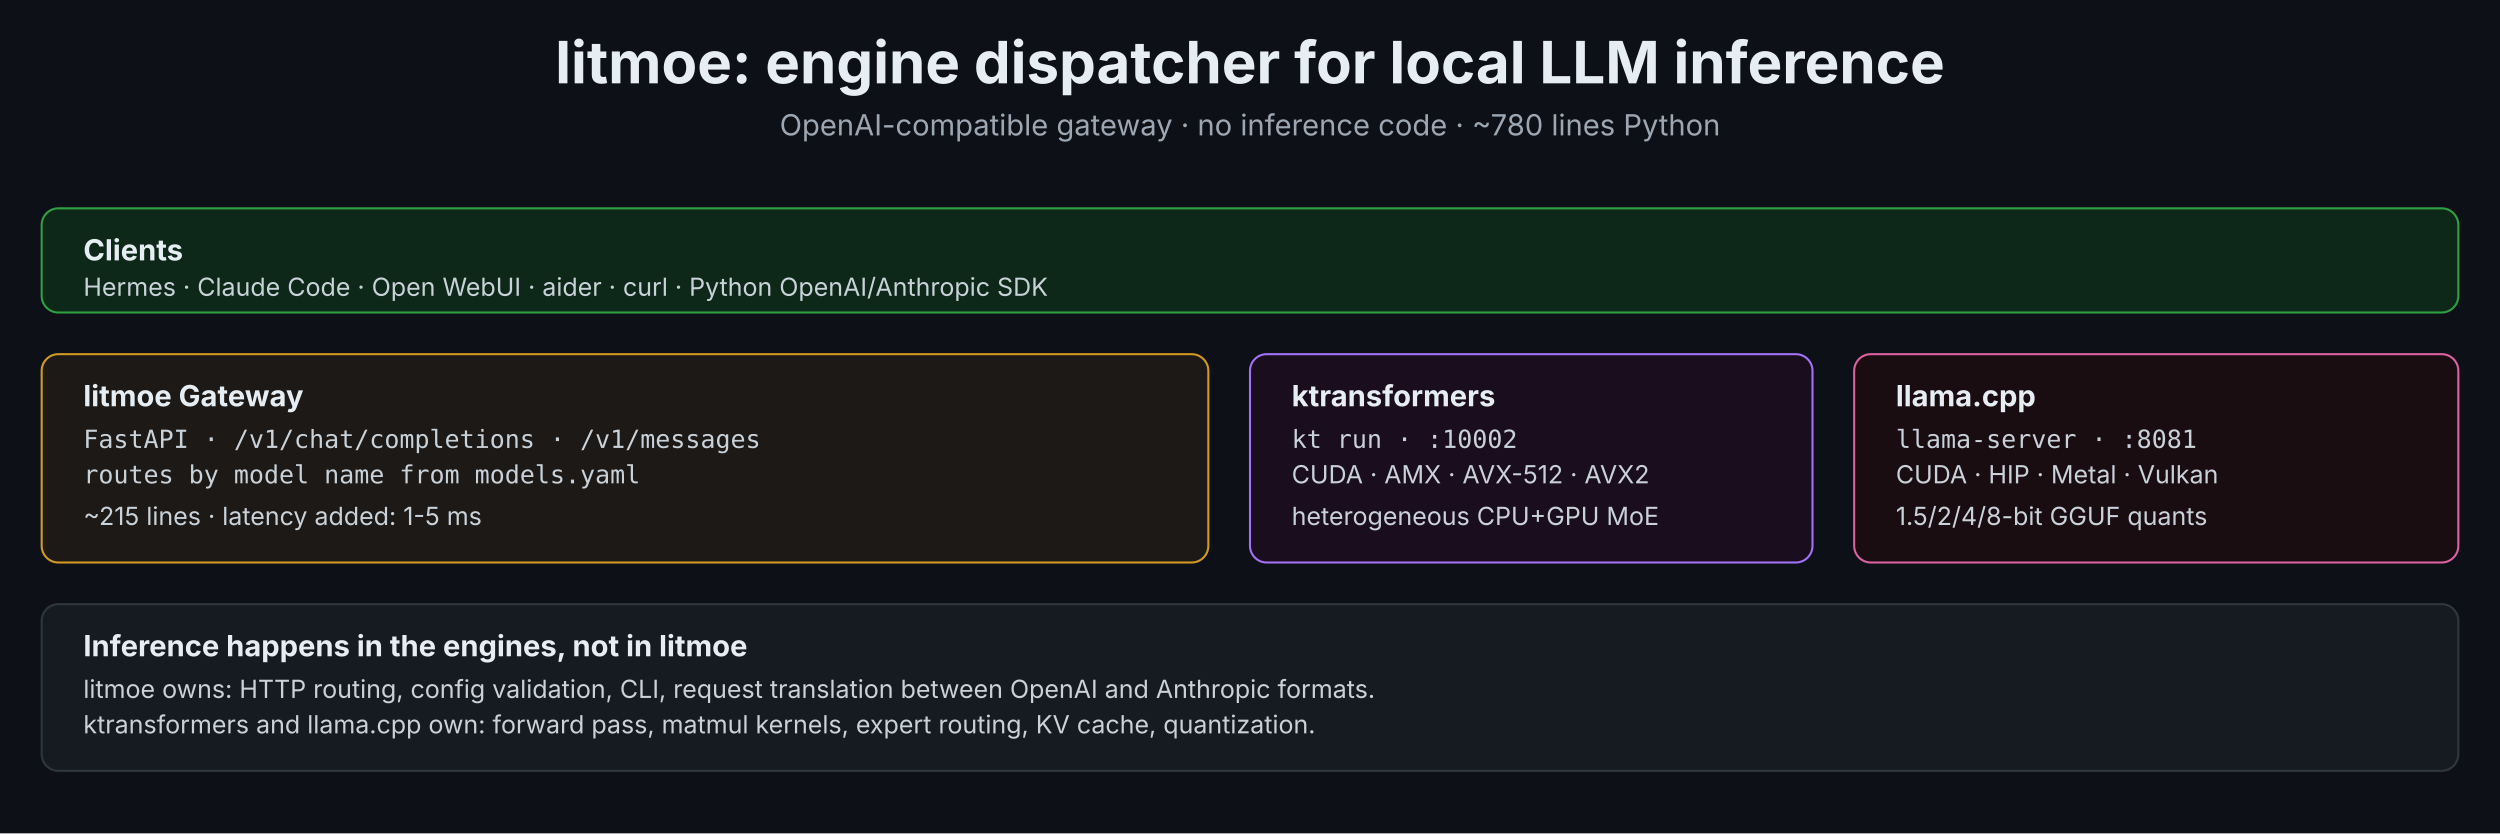
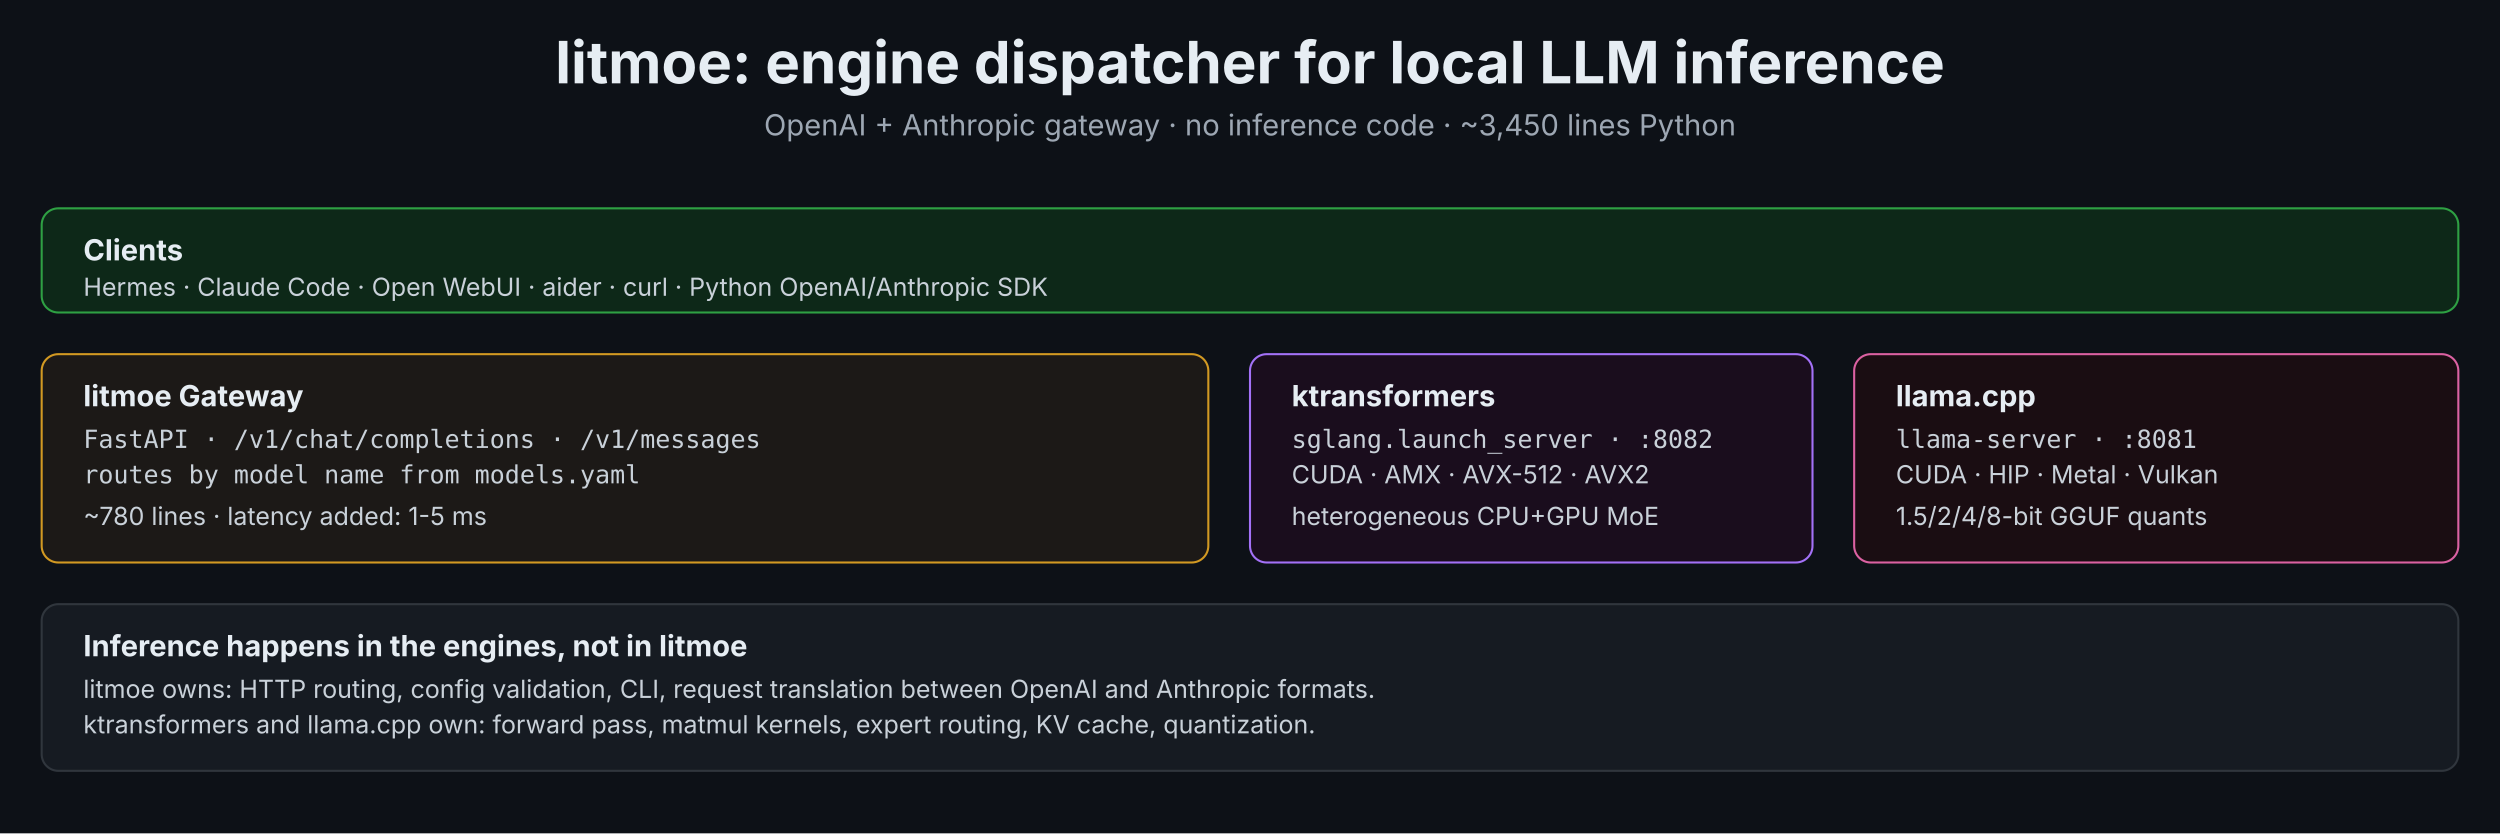
<svg xmlns="http://www.w3.org/2000/svg" viewBox="0 0 1200 400" font-family="-apple-system, system-ui, sans-serif">
  <style>
    .title { font-size: 28px; font-weight: 700; fill: #e6edf3; }
    .sub { font-size: 14px; fill: #9da7b3; }
    .section { font-size: 14px; font-weight: 700; fill: #e6edf3; }
    .body { font-size: 12px; fill: #c9d1d9; }
    .mono { font-family: SF Mono, Monaco, monospace; font-size: 12px; fill: #c9d1d9; }
  </style>
  <rect width="1200" height="400" fill="#0d1117" />
  <text x="600" y="40" text-anchor="middle" class="title">litmoe: engine dispatcher for local LLM inference</text>
-   <text x="600" y="65" text-anchor="middle" class="sub">OpenAI-compatible gateway · no inference code · ~780 lines Python</text>
+   <text x="600" y="65" text-anchor="middle" class="sub">OpenAI + Anthropic gateway · no inference code · ~3,450 lines Python</text>
  <rect x="20" y="100" width="1160" height="50" rx="8" fill="#0d2818" stroke="#2ea043" />
  <text x="40" y="125" class="section">Clients</text>
  <text x="40" y="142" class="body">Hermes · Claude Code · Open WebUI · aider · curl · Python OpenAI/Anthropic SDK</text>
  <rect x="20" y="170" width="560" height="100" rx="8" fill="#1c1917" stroke="#d29922" />
  <text x="40" y="195" class="section">litmoe Gateway</text>
  <text x="40" y="215" class="mono">FastAPI · /v1/chat/completions · /v1/messages</text>
  <text x="40" y="232" class="mono">routes by model name from models.yaml</text>
-   <text x="40" y="252" class="body">~215 lines · latency added: 1-5 ms</text>
+   <text x="40" y="252" class="body">~780 lines · latency added: 1-5 ms</text>
  <rect x="600" y="170" width="270" height="100" rx="8" fill="#1a0d1d" stroke="#a371f7" />
  <text x="620" y="195" class="section">ktransformers</text>
-   <text x="620" y="215" class="mono">kt run · :10002</text>
+   <text x="620" y="215" class="mono">sglang.launch_server · :8082</text>
  <text x="620" y="232" class="body">CUDA · AMX · AVX-512 · AVX2</text>
  <text x="620" y="252" class="body">heterogeneous CPU+GPU MoE</text>
  <rect x="890" y="170" width="290" height="100" rx="8" fill="#1a0d12" stroke="#db61a2" />
  <text x="910" y="195" class="section">llama.cpp</text>
  <text x="910" y="215" class="mono">llama-server · :8081</text>
  <text x="910" y="232" class="body">CUDA · HIP · Metal · Vulkan</text>
  <text x="910" y="252" class="body">1.5/2/4/8-bit GGUF quants</text>
  <rect x="20" y="290" width="1160" height="80" rx="8" fill="#161b22" stroke="#30363d" />
  <text x="40" y="315" class="section">Inference happens in the engines, not in litmoe</text>
  <text x="40" y="335" class="body">litmoe owns: HTTP routing, config validation, CLI, request translation between OpenAI and Anthropic formats.</text>
  <text x="40" y="352" class="body">ktransformers and llama.cpp own: forward pass, matmul kernels, expert routing, KV cache, quantization.</text>
</svg>
